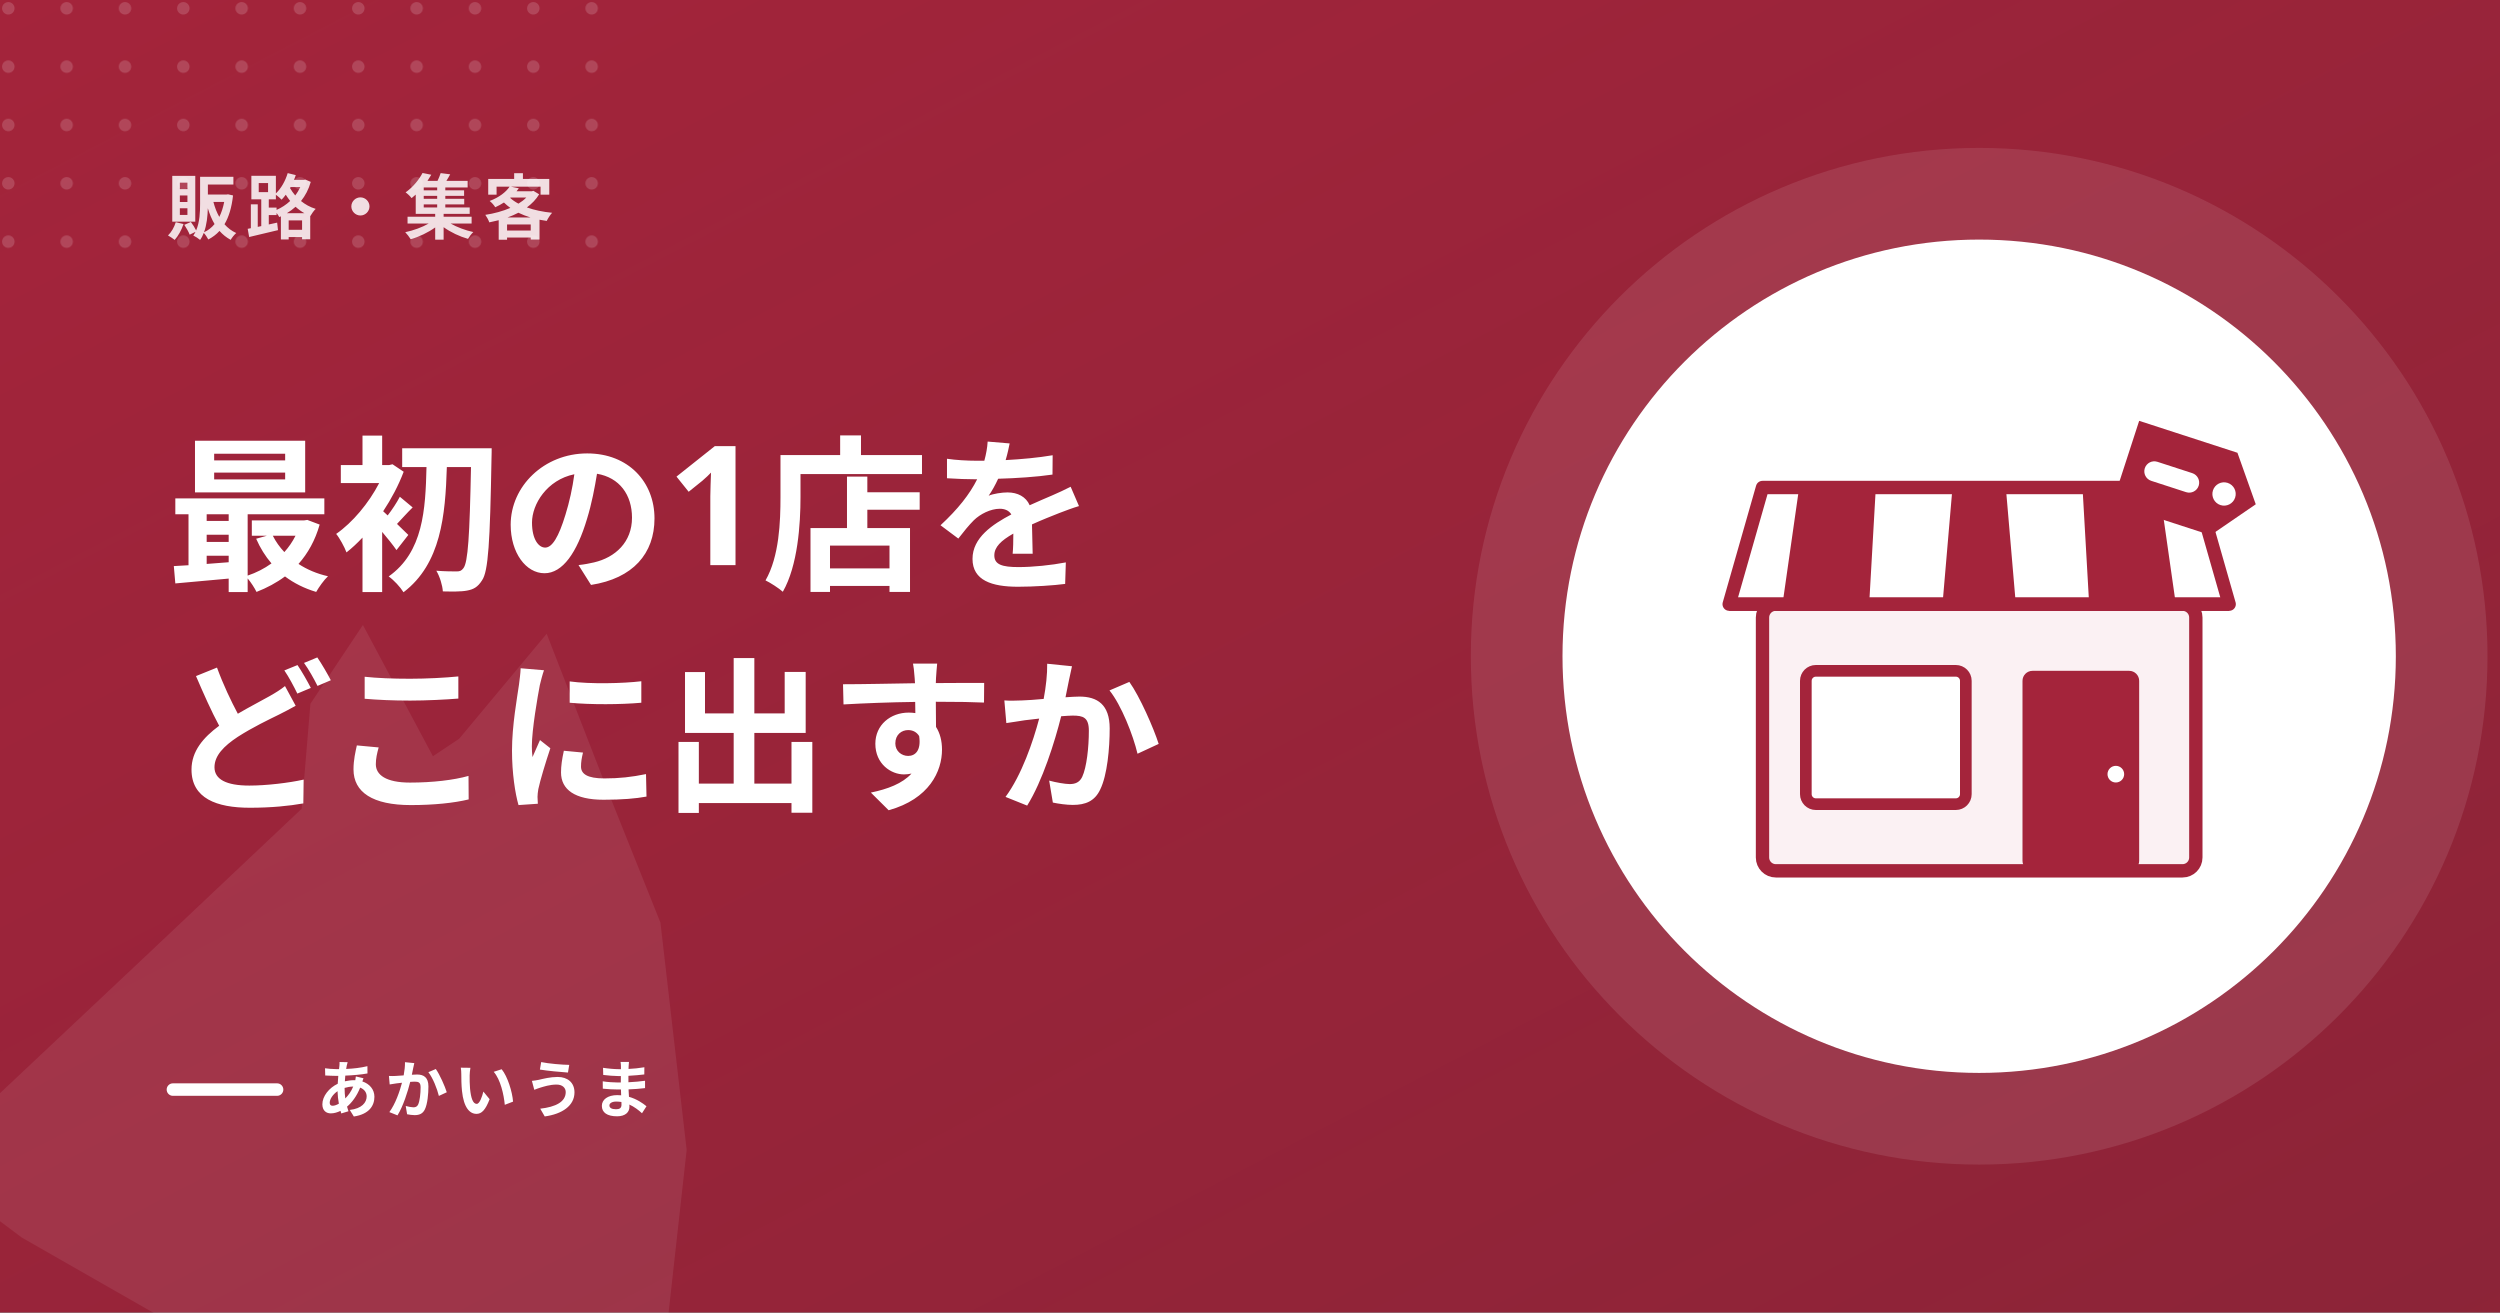
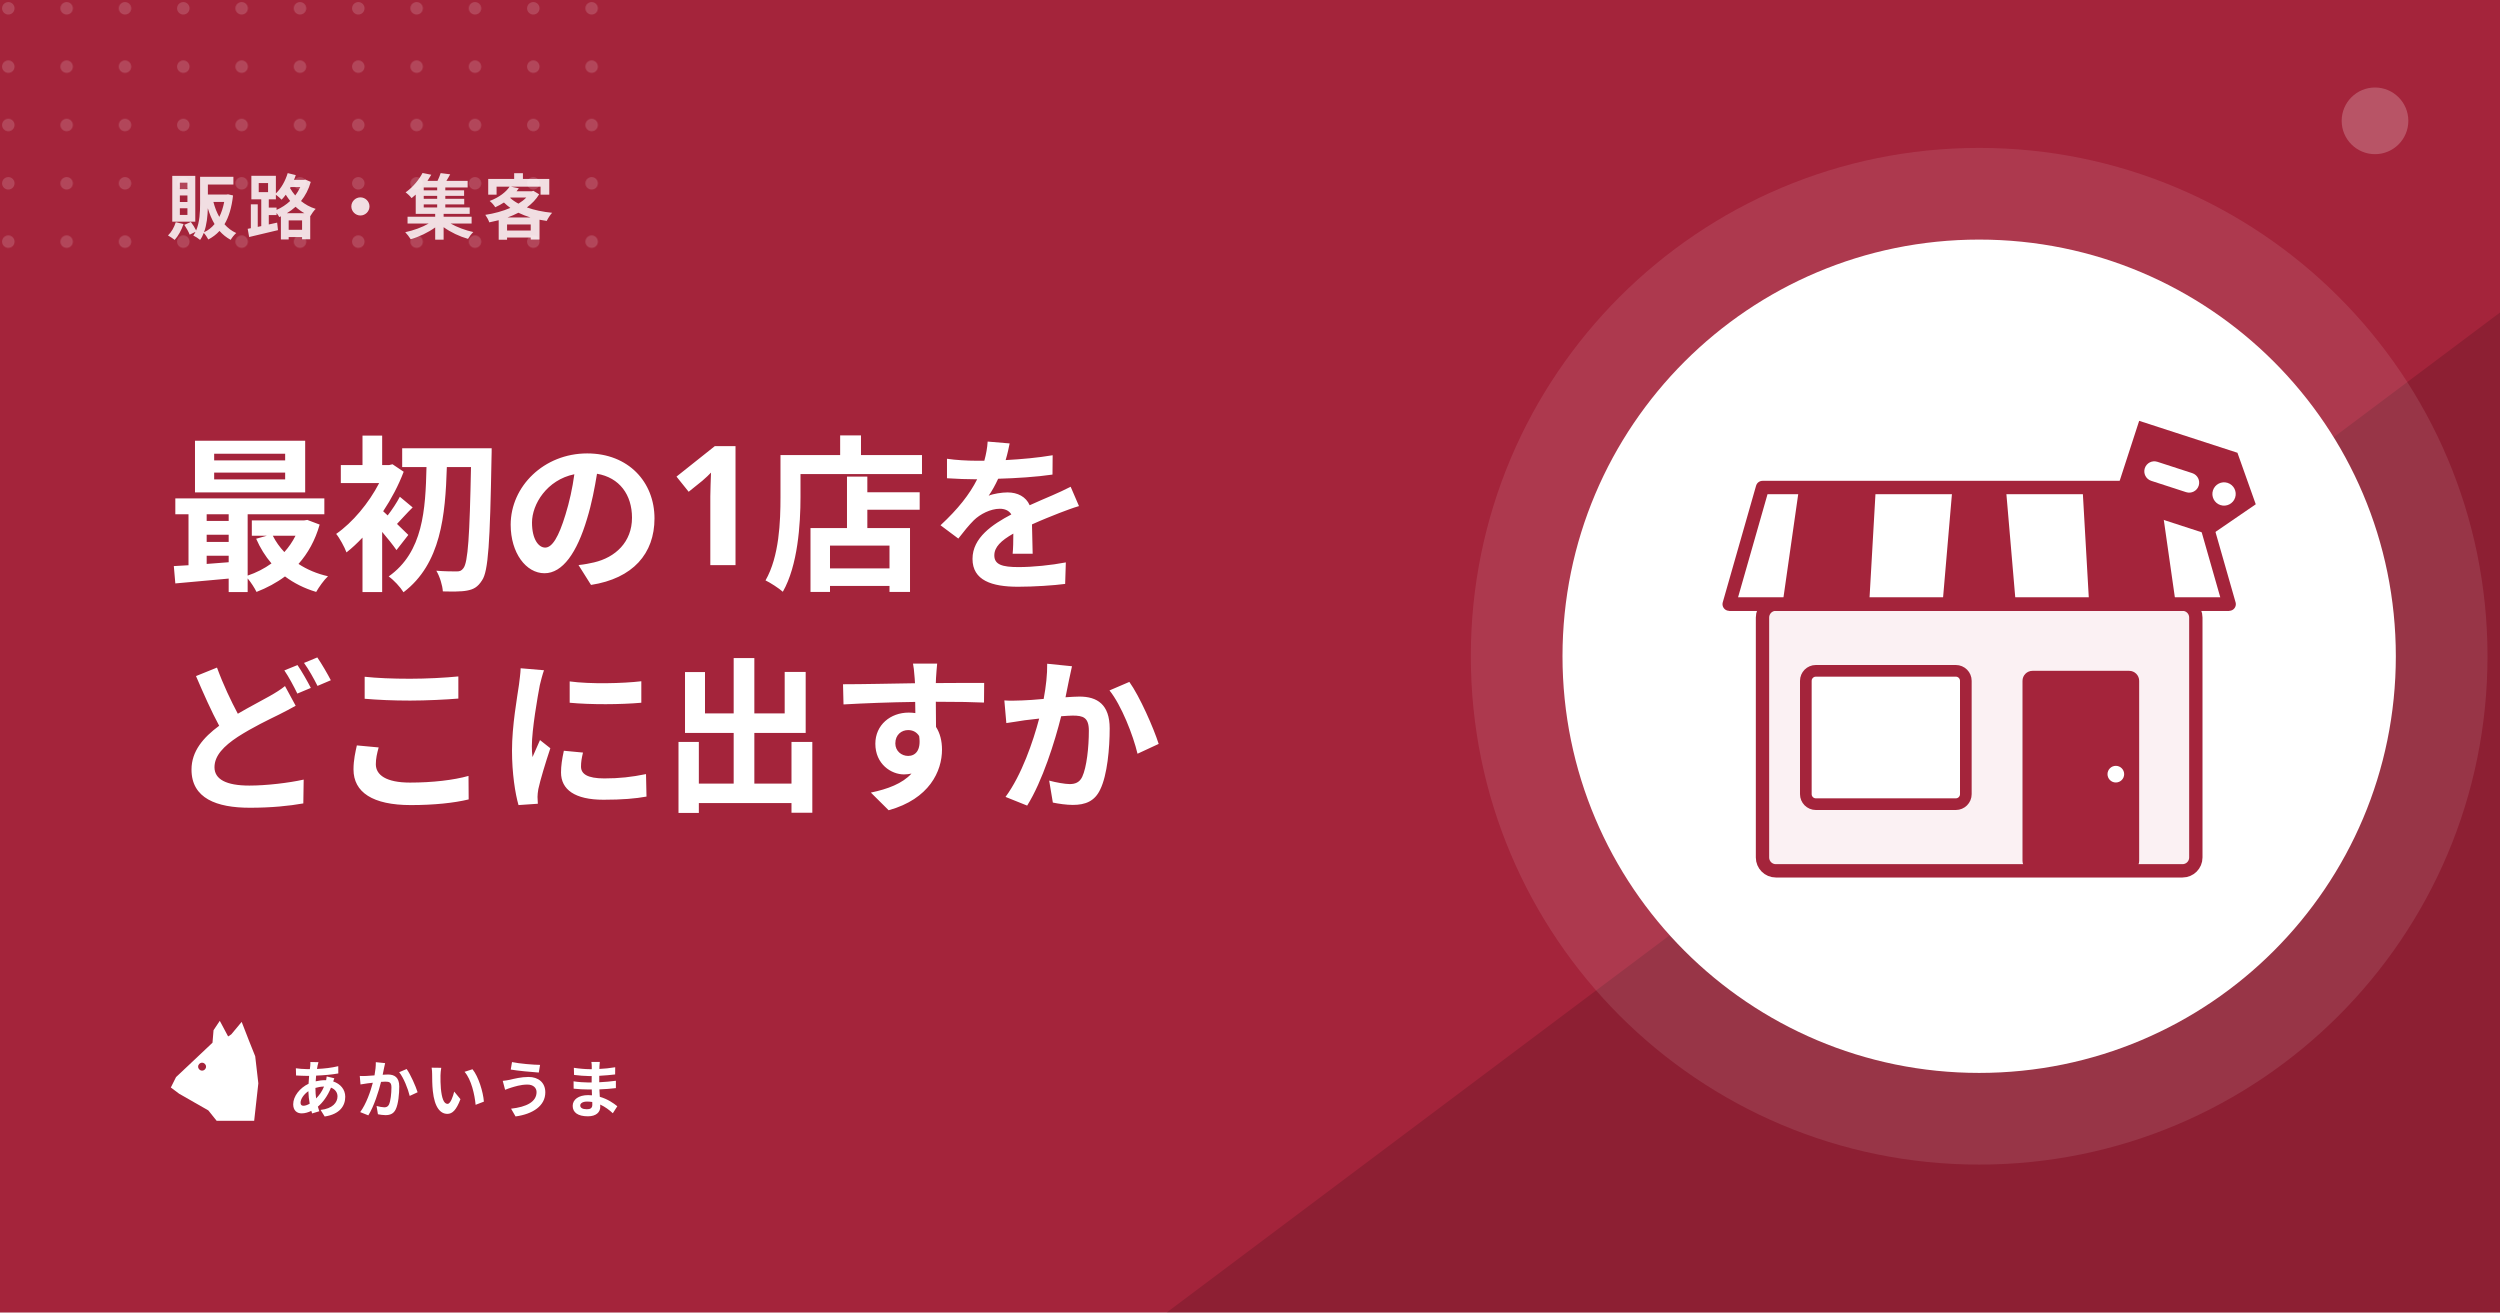
<svg xmlns="http://www.w3.org/2000/svg" width="1200" height="630" viewBox="0 0 1200 630" role="img" aria-label="最初の1店をどこに出すか">
  <defs>
-     <linearGradient id="bg" x1="0" y1="0" x2="1" y2="1">
-       <stop offset="0" stop-color="#A4243B" />
-       <stop offset="1" stop-color="#A4243B" stop-opacity=".82" />
-     </linearGradient>
    <pattern id="dots" width="28" height="28" patternUnits="userSpaceOnUse">
      <circle cx="4" cy="4" r="3" fill="#FFFFFF" fill-opacity=".16" />
    </pattern>
  </defs>
-   <rect width="1200" height="630" fill="#1F2328" />
-   <rect width="1200" height="630" fill="url(#bg)" />
+   <rect width="1200" height="630" fill="#A4243B" />
+   <polygon points="560,630 1200,150 1200,630" fill="#000000" fill-opacity=".14" />
  <rect x="0" y="0" width="300" height="120" fill="url(#dots)" />
-   <g opacity="0.08" transform="translate(-40 300) scale(4.2)">
-     <path fill="#FFFFFF" d="M4 64 L9 54 L26 38 L44 21 L45 9 L51 0 L59 15 L62 13 L72 1 L79 19 L85 34 L88 60 L84 96 L48 96 L40 86 L26 78 L12 70 Z" />
-   </g>
+   <circle cx="1140" cy="58" r="16" fill="#FFFFFF" fill-opacity=".22" />
  <circle cx="950" cy="315" r="244" fill="#FFFFFF" fill-opacity=".1" />
  <circle cx="950" cy="315" r="200" fill="#FFFFFF" />
  <g transform="translate(950 322) scale(0.8)">
    <rect x="-130" y="-40" width="260" height="160" rx="8" fill="#FBF1F3" stroke="#A4243B" stroke-width="8" />
    <path d="M-150 -40 L-130 -110 H130 L150 -40 Z" fill="#FFFFFF" stroke="#A4243B" stroke-width="8" stroke-linejoin="round" />
    <path d="M-108 -110 L-118 -40 H-66 L-62 -110 Z M-16 -110 L-22 -40 H22 L16 -110 Z M62 -110 L66 -40 H118 L108 -110 Z" fill="#A4243B" />
    <path d="M-150 -40 h300" stroke="#A4243B" stroke-width="8" />
    <rect x="-104" y="0" width="96" height="80" rx="6" fill="#FFFFFF" stroke="#A4243B" stroke-width="7" />
    <rect x="26" y="0" width="70" height="120" rx="6" fill="#A4243B" />
    <circle cx="82" cy="62" r="5" fill="#FFFFFF" />
    <g transform="translate(96 -150) rotate(18)">
      <path d="M0 0 h62 l20 26 -20 26 h-62 Z" fill="#A4243B" />
      <circle cx="62" cy="26" r="7" fill="#FFFFFF" />
      <rect x="12" y="20" width="34" height="12" rx="6" fill="#FFFFFF" />
    </g>
  </g>
  <g font-family="'Hiragino Sans','Yu Gothic UI','Noto Sans JP','Meiryo',sans-serif">
    <text x="80" y="112" font-size="34" font-weight="700" fill="#FFFFFF" fill-opacity=".85" letter-spacing="4">販路・集客</text>
    <text x="80" y="277" font-size="80" font-weight="700" fill="#FFFFFF">最初の1店を</text>
    <text x="80" y="383" font-size="80" font-weight="700" fill="#FFFFFF">どこに出すか</text>
-     <rect x="80" y="520" width="56" height="6" rx="3" fill="#FFFFFF" />
-     <text x="152" y="534" font-size="30" font-weight="700" fill="#FFFFFF" letter-spacing="3">あかいうま</text>
+     <g transform="translate(80 490) scale(0.5)">
+       <path fill="#FFFFFF" d="M4 64 L9 54 L26 38 L44 21 L45 9 L51 0 L59 15 L62 13 L72 1 L79 19 L85 34 L88 60 L84 96 L48 96 L40 86 L26 78 L12 70 Z" />
+       <circle cx="34" cy="44" r="3.8" fill="#A4243B" />
+     </g>
+     <text x="138" y="534" font-size="30" font-weight="700" fill="#FFFFFF" letter-spacing="3">あかいうま</text>
  </g>
</svg>
